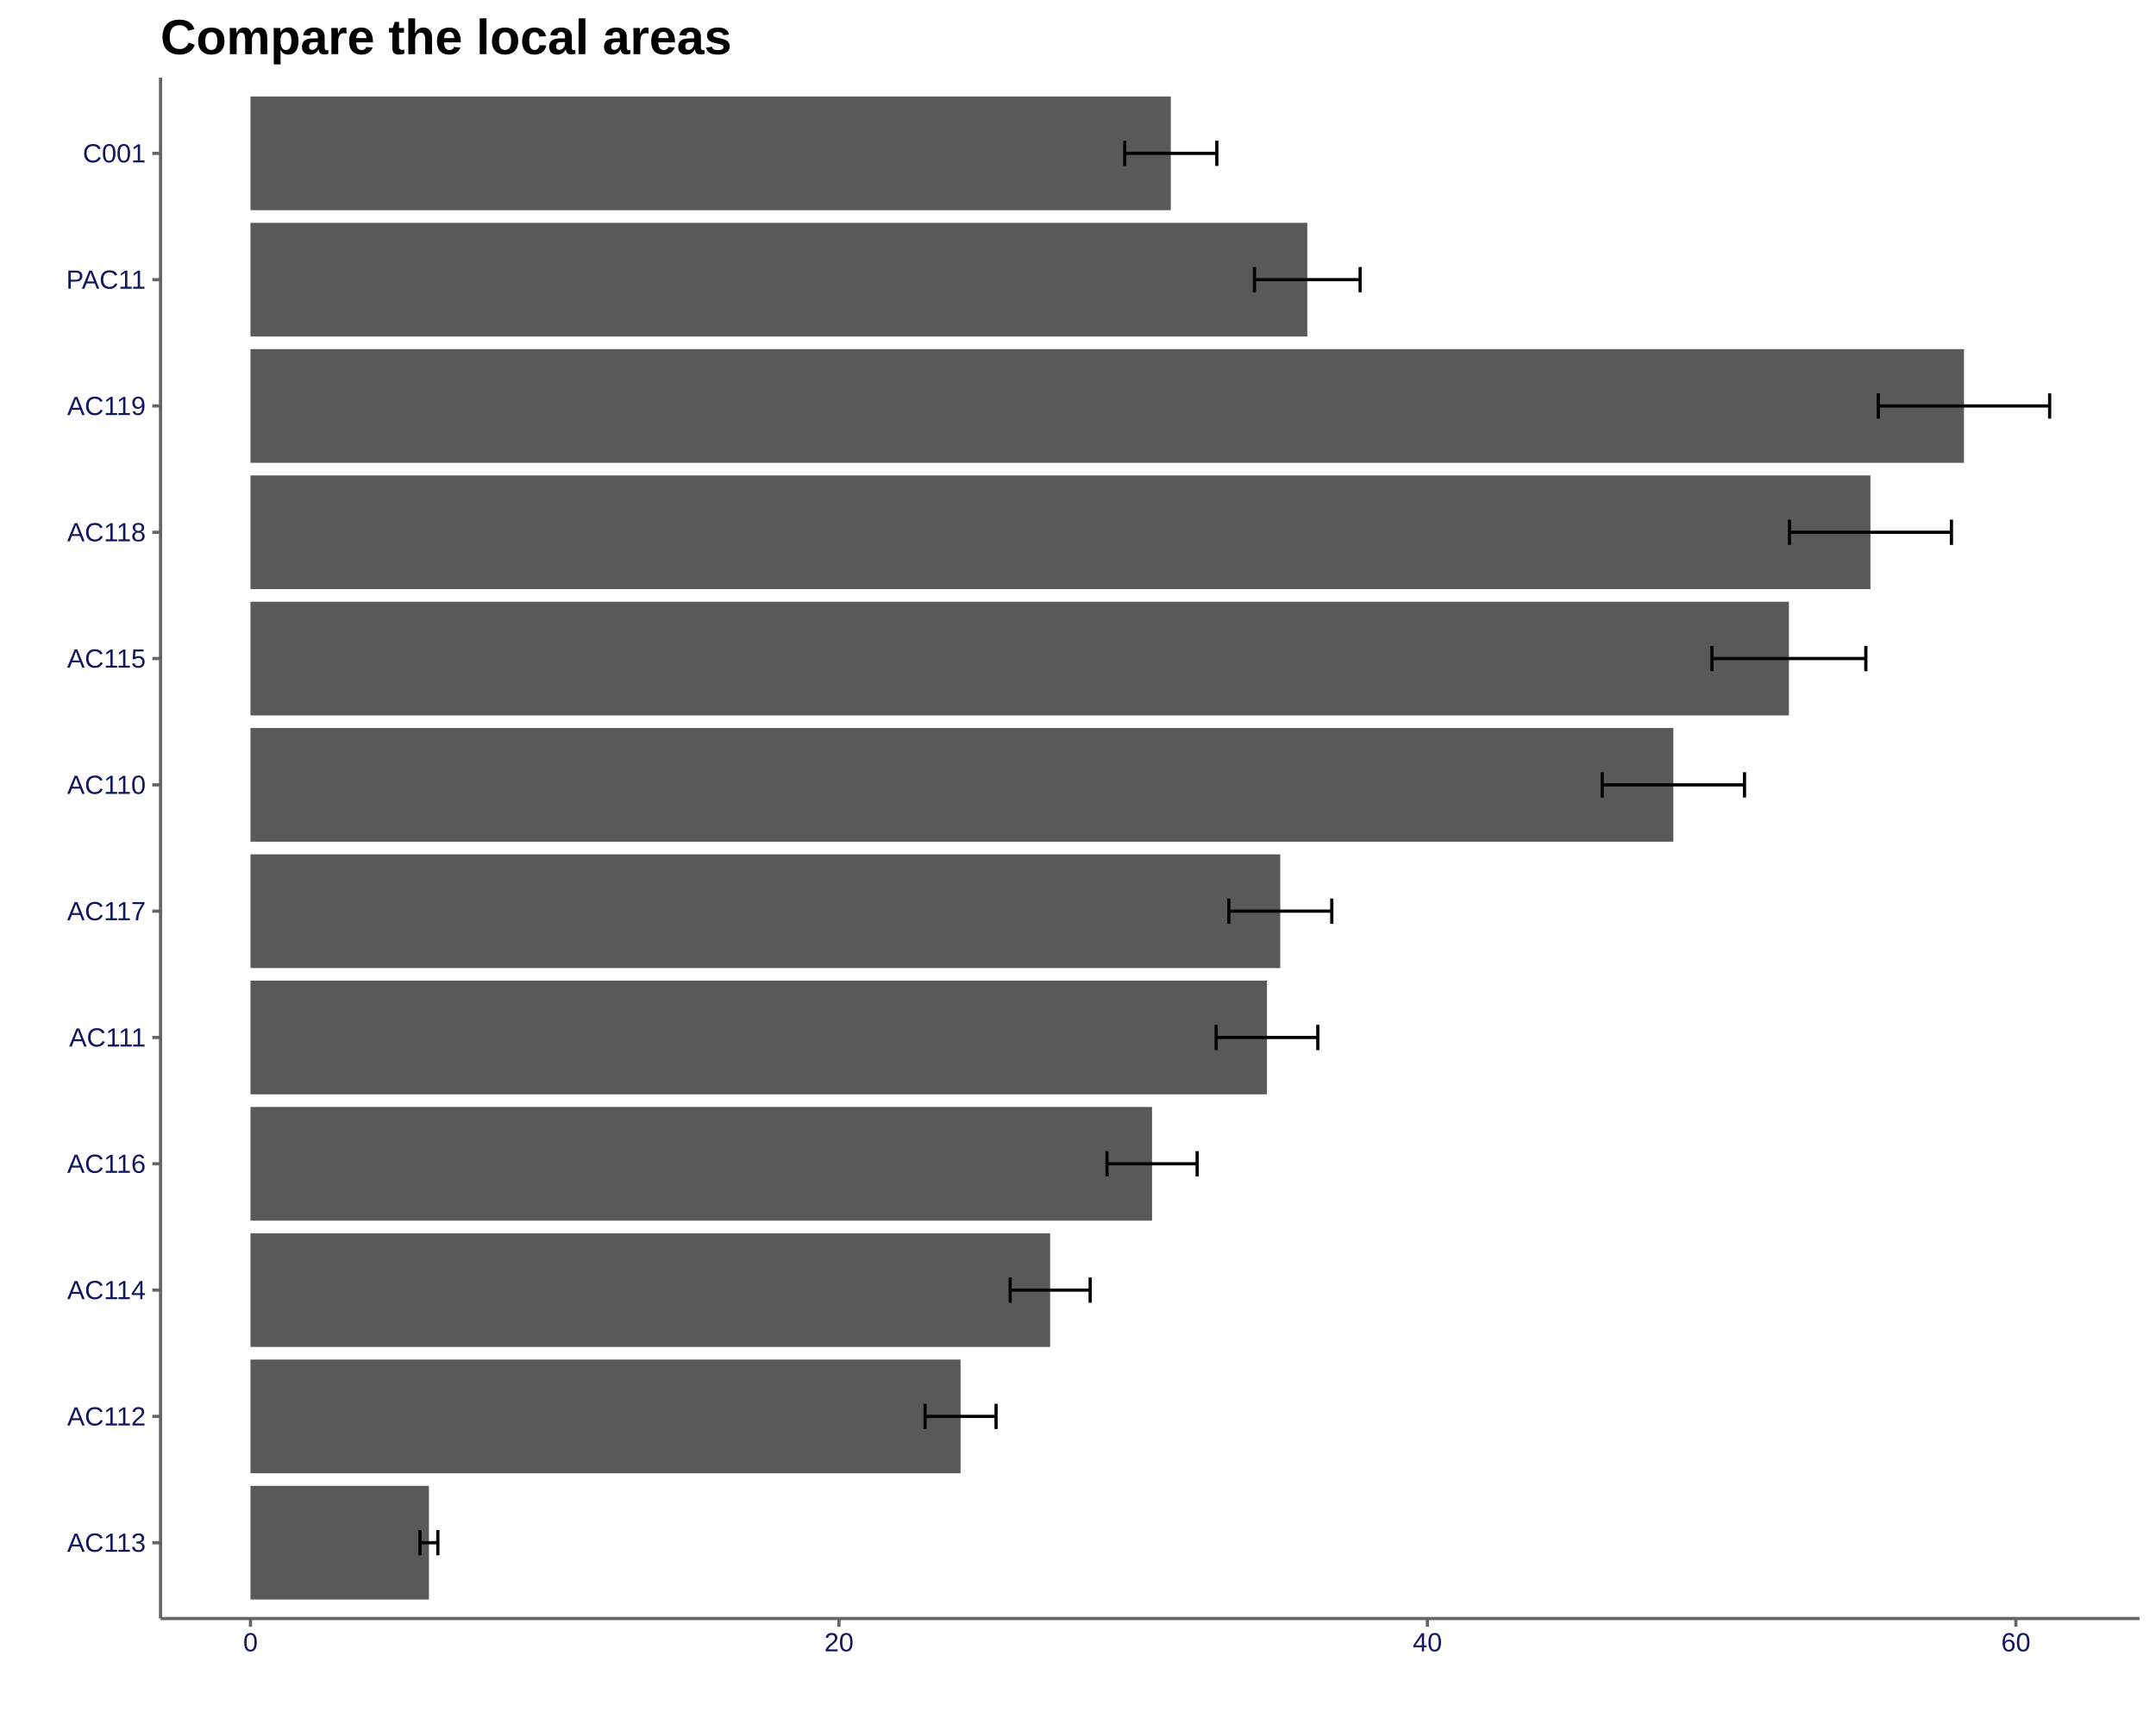
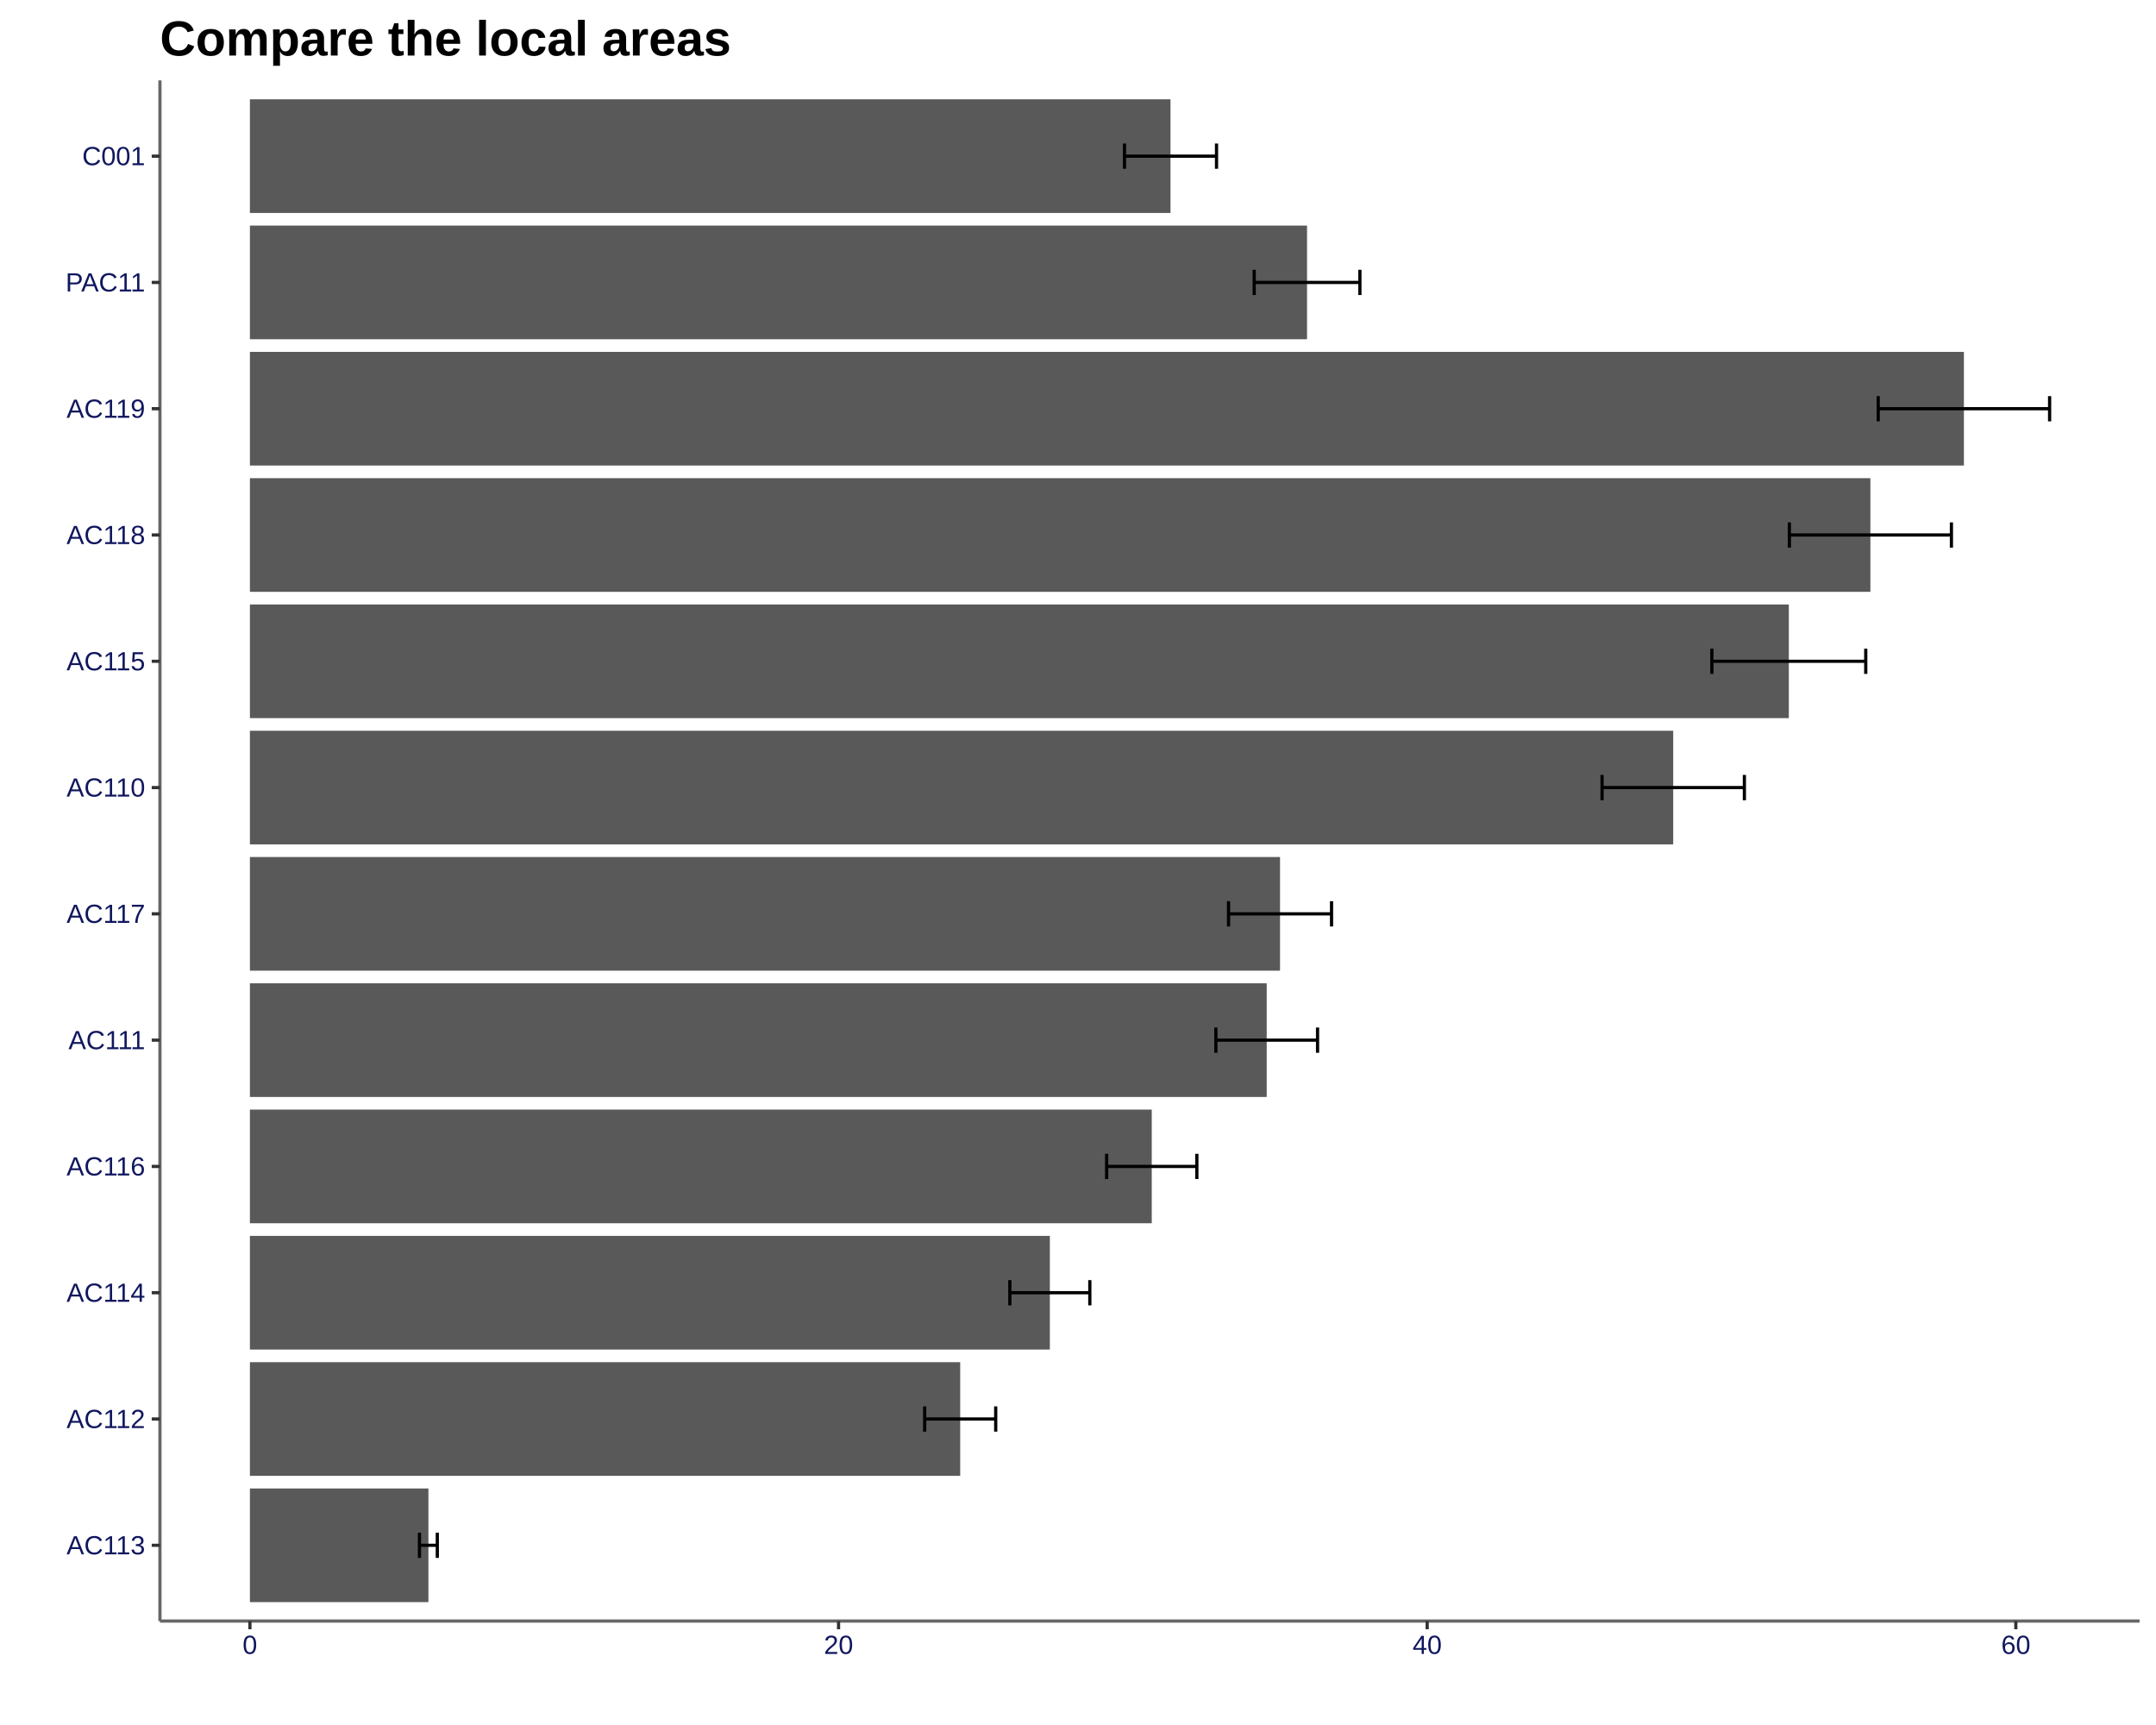
<svg xmlns="http://www.w3.org/2000/svg" viewBox="0 0 720.00 576.00">
  <defs>
    <style type="text/css">
    line, polyline, polygon, path, rect, circle {
      fill: none;
      stroke: #000000;
      stroke-linecap: round;
      stroke-linejoin: round;
      stroke-miterlimit: 10.00;
    }
  </style>
  </defs>
  <rect width="100%" height="100%" style="stroke: none; fill: #FFFFFF;" />
  <defs>
-     <clipPath id="cpNTMuNjF8NzE0LjUyfDU0MC40NHwyNS45MA==">
-       <rect x="53.61" y="25.90" width="660.91" height="514.54" />
+     <clipPath id="cpNTMuNDF8NzE0LjUyfDU0MS4yOXwyNi44NA==">
+       <rect x="53.41" y="26.84" width="661.11" height="514.46" />
    </clipPath>
  </defs>
-   <rect x="83.65" y="496.15" width="59.59" height="37.96" style="stroke-width: 1.07; stroke: none; stroke-linecap: butt; fill: #595959;" clip-path="url(#cpNTMuNjF8NzE0LjUyfDU0MC40NHwyNS45MA==)" />
-   <rect x="83.65" y="453.98" width="237.13" height="37.96" style="stroke-width: 1.07; stroke: none; stroke-linecap: butt; fill: #595959;" clip-path="url(#cpNTMuNjF8NzE0LjUyfDU0MC40NHwyNS45MA==)" />
-   <rect x="83.65" y="411.80" width="267.05" height="37.96" style="stroke-width: 1.07; stroke: none; stroke-linecap: butt; fill: #595959;" clip-path="url(#cpNTMuNjF8NzE0LjUyfDU0MC40NHwyNS45MA==)" />
-   <rect x="83.65" y="369.63" width="301.08" height="37.96" style="stroke-width: 1.07; stroke: none; stroke-linecap: butt; fill: #595959;" clip-path="url(#cpNTMuNjF8NzE0LjUyfDU0MC40NHwyNS45MA==)" />
-   <rect x="83.65" y="327.45" width="339.46" height="37.96" style="stroke-width: 1.07; stroke: none; stroke-linecap: butt; fill: #595959;" clip-path="url(#cpNTMuNjF8NzE0LjUyfDU0MC40NHwyNS45MA==)" />
-   <rect x="83.65" y="285.28" width="343.90" height="37.96" style="stroke-width: 1.07; stroke: none; stroke-linecap: butt; fill: #595959;" clip-path="url(#cpNTMuNjF8NzE0LjUyfDU0MC40NHwyNS45MA==)" />
-   <rect x="83.65" y="243.10" width="475.17" height="37.96" style="stroke-width: 1.07; stroke: none; stroke-linecap: butt; fill: #595959;" clip-path="url(#cpNTMuNjF8NzE0LjUyfDU0MC40NHwyNS45MA==)" />
-   <rect x="83.65" y="200.93" width="513.76" height="37.96" style="stroke-width: 1.07; stroke: none; stroke-linecap: butt; fill: #595959;" clip-path="url(#cpNTMuNjF8NzE0LjUyfDU0MC40NHwyNS45MA==)" />
-   <rect x="83.65" y="158.75" width="540.99" height="37.96" style="stroke-width: 1.07; stroke: none; stroke-linecap: butt; fill: #595959;" clip-path="url(#cpNTMuNjF8NzE0LjUyfDU0MC40NHwyNS45MA==)" />
-   <rect x="83.65" y="116.58" width="572.22" height="37.96" style="stroke-width: 1.07; stroke: none; stroke-linecap: butt; fill: #595959;" clip-path="url(#cpNTMuNjF8NzE0LjUyfDU0MC40NHwyNS45MA==)" />
-   <rect x="83.65" y="74.40" width="352.92" height="37.96" style="stroke-width: 1.07; stroke: none; stroke-linecap: butt; fill: #595959;" clip-path="url(#cpNTMuNjF8NzE0LjUyfDU0MC40NHwyNS45MA==)" />
-   <rect x="83.65" y="32.22" width="307.34" height="37.96" style="stroke-width: 1.07; stroke: none; stroke-linecap: butt; fill: #595959;" clip-path="url(#cpNTMuNjF8NzE0LjUyfDU0MC40NHwyNS45MA==)" />
-   <polyline points="582.58,266.30 582.58,257.86 " style="stroke-width: 1.07; stroke-linecap: butt;" clip-path="url(#cpNTMuNjF8NzE0LjUyfDU0MC40NHwyNS45MA==)" />
-   <polyline points="582.58,262.08 535.06,262.08 " style="stroke-width: 1.07; stroke-linecap: butt;" clip-path="url(#cpNTMuNjF8NzE0LjUyfDU0MC40NHwyNS45MA==)" />
-   <polyline points="535.06,266.30 535.06,257.86 " style="stroke-width: 1.07; stroke-linecap: butt;" clip-path="url(#cpNTMuNjF8NzE0LjUyfDU0MC40NHwyNS45MA==)" />
-   <polyline points="440.08,350.65 440.08,342.21 " style="stroke-width: 1.07; stroke-linecap: butt;" clip-path="url(#cpNTMuNjF8NzE0LjUyfDU0MC40NHwyNS45MA==)" />
-   <polyline points="440.08,346.43 406.14,346.43 " style="stroke-width: 1.07; stroke-linecap: butt;" clip-path="url(#cpNTMuNjF8NzE0LjUyfDU0MC40NHwyNS45MA==)" />
-   <polyline points="406.14,350.65 406.14,342.21 " style="stroke-width: 1.07; stroke-linecap: butt;" clip-path="url(#cpNTMuNjF8NzE0LjUyfDU0MC40NHwyNS45MA==)" />
-   <polyline points="332.64,477.17 332.64,468.74 " style="stroke-width: 1.07; stroke-linecap: butt;" clip-path="url(#cpNTMuNjF8NzE0LjUyfDU0MC40NHwyNS45MA==)" />
-   <polyline points="332.64,472.96 308.93,472.96 " style="stroke-width: 1.07; stroke-linecap: butt;" clip-path="url(#cpNTMuNjF8NzE0LjUyfDU0MC40NHwyNS45MA==)" />
-   <polyline points="308.93,477.17 308.93,468.74 " style="stroke-width: 1.07; stroke-linecap: butt;" clip-path="url(#cpNTMuNjF8NzE0LjUyfDU0MC40NHwyNS45MA==)" />
-   <polyline points="146.22,519.35 146.22,510.91 " style="stroke-width: 1.07; stroke-linecap: butt;" clip-path="url(#cpNTMuNjF8NzE0LjUyfDU0MC40NHwyNS45MA==)" />
-   <polyline points="146.22,515.13 140.26,515.13 " style="stroke-width: 1.07; stroke-linecap: butt;" clip-path="url(#cpNTMuNjF8NzE0LjUyfDU0MC40NHwyNS45MA==)" />
-   <polyline points="140.26,519.35 140.26,510.91 " style="stroke-width: 1.07; stroke-linecap: butt;" clip-path="url(#cpNTMuNjF8NzE0LjUyfDU0MC40NHwyNS45MA==)" />
-   <polyline points="364.06,435.00 364.06,426.56 " style="stroke-width: 1.07; stroke-linecap: butt;" clip-path="url(#cpNTMuNjF8NzE0LjUyfDU0MC40NHwyNS45MA==)" />
-   <polyline points="364.06,430.78 337.35,430.78 " style="stroke-width: 1.07; stroke-linecap: butt;" clip-path="url(#cpNTMuNjF8NzE0LjUyfDU0MC40NHwyNS45MA==)" />
-   <polyline points="337.35,435.00 337.35,426.56 " style="stroke-width: 1.07; stroke-linecap: butt;" clip-path="url(#cpNTMuNjF8NzE0LjUyfDU0MC40NHwyNS45MA==)" />
-   <polyline points="623.10,224.12 623.10,215.69 " style="stroke-width: 1.07; stroke-linecap: butt;" clip-path="url(#cpNTMuNjF8NzE0LjUyfDU0MC40NHwyNS45MA==)" />
-   <polyline points="623.10,219.90 571.72,219.90 " style="stroke-width: 1.07; stroke-linecap: butt;" clip-path="url(#cpNTMuNjF8NzE0LjUyfDU0MC40NHwyNS45MA==)" />
-   <polyline points="571.72,224.12 571.72,215.69 " style="stroke-width: 1.07; stroke-linecap: butt;" clip-path="url(#cpNTMuNjF8NzE0LjUyfDU0MC40NHwyNS45MA==)" />
-   <polyline points="399.79,392.82 399.79,384.39 " style="stroke-width: 1.07; stroke-linecap: butt;" clip-path="url(#cpNTMuNjF8NzE0LjUyfDU0MC40NHwyNS45MA==)" />
-   <polyline points="399.79,388.60 369.68,388.60 " style="stroke-width: 1.07; stroke-linecap: butt;" clip-path="url(#cpNTMuNjF8NzE0LjUyfDU0MC40NHwyNS45MA==)" />
-   <polyline points="369.68,392.82 369.68,384.39 " style="stroke-width: 1.07; stroke-linecap: butt;" clip-path="url(#cpNTMuNjF8NzE0LjUyfDU0MC40NHwyNS45MA==)" />
-   <polyline points="444.75,308.47 444.75,300.04 " style="stroke-width: 1.07; stroke-linecap: butt;" clip-path="url(#cpNTMuNjF8NzE0LjUyfDU0MC40NHwyNS45MA==)" />
-   <polyline points="444.75,304.25 410.36,304.25 " style="stroke-width: 1.07; stroke-linecap: butt;" clip-path="url(#cpNTMuNjF8NzE0LjUyfDU0MC40NHwyNS45MA==)" />
-   <polyline points="410.36,308.47 410.36,300.04 " style="stroke-width: 1.07; stroke-linecap: butt;" clip-path="url(#cpNTMuNjF8NzE0LjUyfDU0MC40NHwyNS45MA==)" />
-   <polyline points="651.69,181.95 651.69,173.51 " style="stroke-width: 1.07; stroke-linecap: butt;" clip-path="url(#cpNTMuNjF8NzE0LjUyfDU0MC40NHwyNS45MA==)" />
-   <polyline points="651.69,177.73 597.60,177.73 " style="stroke-width: 1.07; stroke-linecap: butt;" clip-path="url(#cpNTMuNjF8NzE0LjUyfDU0MC40NHwyNS45MA==)" />
-   <polyline points="597.60,181.95 597.60,173.51 " style="stroke-width: 1.07; stroke-linecap: butt;" clip-path="url(#cpNTMuNjF8NzE0LjUyfDU0MC40NHwyNS45MA==)" />
-   <polyline points="684.48,139.77 684.48,131.34 " style="stroke-width: 1.07; stroke-linecap: butt;" clip-path="url(#cpNTMuNjF8NzE0LjUyfDU0MC40NHwyNS45MA==)" />
-   <polyline points="684.48,135.55 627.26,135.55 " style="stroke-width: 1.07; stroke-linecap: butt;" clip-path="url(#cpNTMuNjF8NzE0LjUyfDU0MC40NHwyNS45MA==)" />
-   <polyline points="627.26,139.77 627.26,131.34 " style="stroke-width: 1.07; stroke-linecap: butt;" clip-path="url(#cpNTMuNjF8NzE0LjUyfDU0MC40NHwyNS45MA==)" />
-   <polyline points="454.22,97.60 454.22,89.16 " style="stroke-width: 1.07; stroke-linecap: butt;" clip-path="url(#cpNTMuNjF8NzE0LjUyfDU0MC40NHwyNS45MA==)" />
-   <polyline points="454.22,93.38 418.93,93.38 " style="stroke-width: 1.07; stroke-linecap: butt;" clip-path="url(#cpNTMuNjF8NzE0LjUyfDU0MC40NHwyNS45MA==)" />
-   <polyline points="418.93,97.60 418.93,89.16 " style="stroke-width: 1.07; stroke-linecap: butt;" clip-path="url(#cpNTMuNjF8NzE0LjUyfDU0MC40NHwyNS45MA==)" />
-   <polyline points="406.36,55.42 406.36,46.99 " style="stroke-width: 1.07; stroke-linecap: butt;" clip-path="url(#cpNTMuNjF8NzE0LjUyfDU0MC40NHwyNS45MA==)" />
-   <polyline points="406.36,51.20 375.62,51.20 " style="stroke-width: 1.07; stroke-linecap: butt;" clip-path="url(#cpNTMuNjF8NzE0LjUyfDU0MC40NHwyNS45MA==)" />
-   <polyline points="375.62,55.42 375.62,46.99 " style="stroke-width: 1.07; stroke-linecap: butt;" clip-path="url(#cpNTMuNjF8NzE0LjUyfDU0MC40NHwyNS45MA==)" />
+   <rect x="83.46" y="497.02" width="59.61" height="37.95" style="stroke-width: 1.07; stroke: none; stroke-linecap: square; stroke-linejoin: miter; fill: #595959;" clip-path="url(#cpNTMuNDF8NzE0LjUyfDU0MS4yOXwyNi44NA==)" />
+   <rect x="83.46" y="454.85" width="237.20" height="37.95" style="stroke-width: 1.07; stroke: none; stroke-linecap: square; stroke-linejoin: miter; fill: #595959;" clip-path="url(#cpNTMuNDF8NzE0LjUyfDU0MS4yOXwyNi44NA==)" />
+   <rect x="83.46" y="412.68" width="267.14" height="37.95" style="stroke-width: 1.07; stroke: none; stroke-linecap: square; stroke-linejoin: miter; fill: #595959;" clip-path="url(#cpNTMuNDF8NzE0LjUyfDU0MS4yOXwyNi44NA==)" />
+   <rect x="83.46" y="370.51" width="301.17" height="37.95" style="stroke-width: 1.07; stroke: none; stroke-linecap: square; stroke-linejoin: miter; fill: #595959;" clip-path="url(#cpNTMuNDF8NzE0LjUyfDU0MS4yOXwyNi44NA==)" />
+   <rect x="83.46" y="328.34" width="339.56" height="37.95" style="stroke-width: 1.07; stroke: none; stroke-linecap: square; stroke-linejoin: miter; fill: #595959;" clip-path="url(#cpNTMuNDF8NzE0LjUyfDU0MS4yOXwyNi44NA==)" />
+   <rect x="83.46" y="286.17" width="344.01" height="37.95" style="stroke-width: 1.07; stroke: none; stroke-linecap: square; stroke-linejoin: miter; fill: #595959;" clip-path="url(#cpNTMuNDF8NzE0LjUyfDU0MS4yOXwyNi44NA==)" />
+   <rect x="83.46" y="244.01" width="475.31" height="37.95" style="stroke-width: 1.07; stroke: none; stroke-linecap: square; stroke-linejoin: miter; fill: #595959;" clip-path="url(#cpNTMuNDF8NzE0LjUyfDU0MS4yOXwyNi44NA==)" />
+   <rect x="83.46" y="201.84" width="513.92" height="37.95" style="stroke-width: 1.07; stroke: none; stroke-linecap: square; stroke-linejoin: miter; fill: #595959;" clip-path="url(#cpNTMuNDF8NzE0LjUyfDU0MS4yOXwyNi44NA==)" />
+   <rect x="83.46" y="159.67" width="541.16" height="37.95" style="stroke-width: 1.07; stroke: none; stroke-linecap: square; stroke-linejoin: miter; fill: #595959;" clip-path="url(#cpNTMuNDF8NzE0LjUyfDU0MS4yOXwyNi44NA==)" />
+   <rect x="83.46" y="117.50" width="572.39" height="37.95" style="stroke-width: 1.07; stroke: none; stroke-linecap: square; stroke-linejoin: miter; fill: #595959;" clip-path="url(#cpNTMuNDF8NzE0LjUyfDU0MS4yOXwyNi44NA==)" />
+   <rect x="83.46" y="75.33" width="353.03" height="37.95" style="stroke-width: 1.07; stroke: none; stroke-linecap: square; stroke-linejoin: miter; fill: #595959;" clip-path="url(#cpNTMuNDF8NzE0LjUyfDU0MS4yOXwyNi44NA==)" />
+   <rect x="83.46" y="33.16" width="307.43" height="37.95" style="stroke-width: 1.07; stroke: none; stroke-linecap: square; stroke-linejoin: miter; fill: #595959;" clip-path="url(#cpNTMuNDF8NzE0LjUyfDU0MS4yOXwyNi44NA==)" />
+   <polyline points="582.54,267.20 582.54,258.76 " style="stroke-width: 1.07; stroke-linecap: butt;" clip-path="url(#cpNTMuNDF8NzE0LjUyfDU0MS4yOXwyNi44NA==)" />
+   <polyline points="582.54,262.98 535.01,262.98 " style="stroke-width: 1.07; stroke-linecap: butt;" clip-path="url(#cpNTMuNDF8NzE0LjUyfDU0MS4yOXwyNi44NA==)" />
+   <polyline points="535.01,267.20 535.01,258.76 " style="stroke-width: 1.07; stroke-linecap: butt;" clip-path="url(#cpNTMuNDF8NzE0LjUyfDU0MS4yOXwyNi44NA==)" />
+   <polyline points="440.00,351.54 440.00,343.10 " style="stroke-width: 1.07; stroke-linecap: butt;" clip-path="url(#cpNTMuNDF8NzE0LjUyfDU0MS4yOXwyNi44NA==)" />
+   <polyline points="440.00,347.32 406.04,347.32 " style="stroke-width: 1.07; stroke-linecap: butt;" clip-path="url(#cpNTMuNDF8NzE0LjUyfDU0MS4yOXwyNi44NA==)" />
+   <polyline points="406.04,351.54 406.04,343.10 " style="stroke-width: 1.07; stroke-linecap: butt;" clip-path="url(#cpNTMuNDF8NzE0LjUyfDU0MS4yOXwyNi44NA==)" />
+   <polyline points="332.52,478.04 332.52,469.61 " style="stroke-width: 1.07; stroke-linecap: butt;" clip-path="url(#cpNTMuNDF8NzE0LjUyfDU0MS4yOXwyNi44NA==)" />
+   <polyline points="332.52,473.82 308.80,473.82 " style="stroke-width: 1.07; stroke-linecap: butt;" clip-path="url(#cpNTMuNDF8NzE0LjUyfDU0MS4yOXwyNi44NA==)" />
+   <polyline points="308.80,478.04 308.80,469.61 " style="stroke-width: 1.07; stroke-linecap: butt;" clip-path="url(#cpNTMuNDF8NzE0LjUyfDU0MS4yOXwyNi44NA==)" />
+   <polyline points="146.04,520.21 146.04,511.78 " style="stroke-width: 1.07; stroke-linecap: butt;" clip-path="url(#cpNTMuNDF8NzE0LjUyfDU0MS4yOXwyNi44NA==)" />
+   <polyline points="146.04,515.99 140.08,515.99 " style="stroke-width: 1.07; stroke-linecap: butt;" clip-path="url(#cpNTMuNDF8NzE0LjUyfDU0MS4yOXwyNi44NA==)" />
+   <polyline points="140.08,520.21 140.08,511.78 " style="stroke-width: 1.07; stroke-linecap: butt;" clip-path="url(#cpNTMuNDF8NzE0LjUyfDU0MS4yOXwyNi44NA==)" />
+   <polyline points="363.95,435.87 363.95,427.44 " style="stroke-width: 1.07; stroke-linecap: butt;" clip-path="url(#cpNTMuNDF8NzE0LjUyfDU0MS4yOXwyNi44NA==)" />
+   <polyline points="363.95,431.66 337.24,431.66 " style="stroke-width: 1.07; stroke-linecap: butt;" clip-path="url(#cpNTMuNDF8NzE0LjUyfDU0MS4yOXwyNi44NA==)" />
+   <polyline points="337.24,435.87 337.24,427.44 " style="stroke-width: 1.07; stroke-linecap: butt;" clip-path="url(#cpNTMuNDF8NzE0LjUyfDU0MS4yOXwyNi44NA==)" />
+   <polyline points="623.07,225.03 623.07,216.60 " style="stroke-width: 1.07; stroke-linecap: butt;" clip-path="url(#cpNTMuNDF8NzE0LjUyfDU0MS4yOXwyNi44NA==)" />
+   <polyline points="623.07,220.81 571.68,220.81 " style="stroke-width: 1.07; stroke-linecap: butt;" clip-path="url(#cpNTMuNDF8NzE0LjUyfDU0MS4yOXwyNi44NA==)" />
+   <polyline points="571.68,225.03 571.68,216.60 " style="stroke-width: 1.07; stroke-linecap: butt;" clip-path="url(#cpNTMuNDF8NzE0LjUyfDU0MS4yOXwyNi44NA==)" />
+   <polyline points="399.69,393.70 399.69,385.27 " style="stroke-width: 1.07; stroke-linecap: butt;" clip-path="url(#cpNTMuNDF8NzE0LjUyfDU0MS4yOXwyNi44NA==)" />
+   <polyline points="399.69,389.49 369.57,389.49 " style="stroke-width: 1.07; stroke-linecap: butt;" clip-path="url(#cpNTMuNDF8NzE0LjUyfDU0MS4yOXwyNi44NA==)" />
+   <polyline points="369.57,393.70 369.57,385.27 " style="stroke-width: 1.07; stroke-linecap: butt;" clip-path="url(#cpNTMuNDF8NzE0LjUyfDU0MS4yOXwyNi44NA==)" />
+   <polyline points="444.67,309.37 444.67,300.93 " style="stroke-width: 1.07; stroke-linecap: butt;" clip-path="url(#cpNTMuNDF8NzE0LjUyfDU0MS4yOXwyNi44NA==)" />
+   <polyline points="444.67,305.15 410.27,305.15 " style="stroke-width: 1.07; stroke-linecap: butt;" clip-path="url(#cpNTMuNDF8NzE0LjUyfDU0MS4yOXwyNi44NA==)" />
+   <polyline points="410.27,309.37 410.27,300.93 " style="stroke-width: 1.07; stroke-linecap: butt;" clip-path="url(#cpNTMuNDF8NzE0LjUyfDU0MS4yOXwyNi44NA==)" />
+   <polyline points="651.68,182.86 651.68,174.43 " style="stroke-width: 1.07; stroke-linecap: butt;" clip-path="url(#cpNTMuNDF8NzE0LjUyfDU0MS4yOXwyNi44NA==)" />
+   <polyline points="651.68,178.64 597.56,178.64 " style="stroke-width: 1.07; stroke-linecap: butt;" clip-path="url(#cpNTMuNDF8NzE0LjUyfDU0MS4yOXwyNi44NA==)" />
+   <polyline points="597.56,182.86 597.56,174.43 " style="stroke-width: 1.07; stroke-linecap: butt;" clip-path="url(#cpNTMuNDF8NzE0LjUyfDU0MS4yOXwyNi44NA==)" />
+   <polyline points="684.47,140.69 684.47,132.26 " style="stroke-width: 1.07; stroke-linecap: butt;" clip-path="url(#cpNTMuNDF8NzE0LjUyfDU0MS4yOXwyNi44NA==)" />
+   <polyline points="684.47,136.47 627.23,136.47 " style="stroke-width: 1.07; stroke-linecap: butt;" clip-path="url(#cpNTMuNDF8NzE0LjUyfDU0MS4yOXwyNi44NA==)" />
+   <polyline points="627.23,140.69 627.23,132.26 " style="stroke-width: 1.07; stroke-linecap: butt;" clip-path="url(#cpNTMuNDF8NzE0LjUyfDU0MS4yOXwyNi44NA==)" />
+   <polyline points="454.14,98.52 454.14,90.09 " style="stroke-width: 1.07; stroke-linecap: butt;" clip-path="url(#cpNTMuNDF8NzE0LjUyfDU0MS4yOXwyNi44NA==)" />
+   <polyline points="454.14,94.31 418.84,94.31 " style="stroke-width: 1.07; stroke-linecap: butt;" clip-path="url(#cpNTMuNDF8NzE0LjUyfDU0MS4yOXwyNi44NA==)" />
+   <polyline points="418.84,98.52 418.84,90.09 " style="stroke-width: 1.07; stroke-linecap: butt;" clip-path="url(#cpNTMuNDF8NzE0LjUyfDU0MS4yOXwyNi44NA==)" />
+   <polyline points="406.26,56.35 406.26,47.92 " style="stroke-width: 1.07; stroke-linecap: butt;" clip-path="url(#cpNTMuNDF8NzE0LjUyfDU0MS4yOXwyNi44NA==)" />
+   <polyline points="406.26,52.14 375.52,52.14 " style="stroke-width: 1.07; stroke-linecap: butt;" clip-path="url(#cpNTMuNDF8NzE0LjUyfDU0MS4yOXwyNi44NA==)" />
+   <polyline points="375.52,56.35 375.52,47.92 " style="stroke-width: 1.07; stroke-linecap: butt;" clip-path="url(#cpNTMuNDF8NzE0LjUyfDU0MS4yOXwyNi44NA==)" />
  <defs>
    <clipPath id="cpMC4wMHw3MjAuMDB8NTc2LjAwfDAuMDA=">
      <rect x="0.00" y="0.00" width="720.00" height="576.00" />
    </clipPath>
  </defs>
-   <polyline points="53.61,540.44 53.61,25.90 " style="stroke-width: 1.07; stroke: #666666; stroke-linecap: butt;" clip-path="url(#cpMC4wMHw3MjAuMDB8NTc2LjAwfDAuMDA=)" />
+   <polyline points="53.41,541.29 53.41,26.84 " style="stroke-width: 1.07; stroke: #666666; stroke-linecap: butt;" clip-path="url(#cpMC4wMHw3MjAuMDB8NTc2LjAwfDAuMDA=)" />
  <g clip-path="url(#cpMC4wMHw3MjAuMDB8NTc2LjAwfDAuMDA=)">
-     <text x="22.43" y="518.15" style="font-size: 8.80px; fill: #11175E; font-family: Liberation Sans;" textLength="26.25px" lengthAdjust="spacingAndGlyphs">AC113</text>
+     <text x="22.23" y="519.02" style="font-size: 8.80px; fill: #11175E; font-family: Liberation Sans;" textLength="26.25px" lengthAdjust="spacingAndGlyphs">AC113</text>
  </g>
  <g clip-path="url(#cpMC4wMHw3MjAuMDB8NTc2LjAwfDAuMDA=)">
-     <text x="22.43" y="475.98" style="font-size: 8.80px; fill: #11175E; font-family: Liberation Sans;" textLength="26.25px" lengthAdjust="spacingAndGlyphs">AC112</text>
+     <text x="22.23" y="476.85" style="font-size: 8.80px; fill: #11175E; font-family: Liberation Sans;" textLength="26.25px" lengthAdjust="spacingAndGlyphs">AC112</text>
  </g>
  <g clip-path="url(#cpMC4wMHw3MjAuMDB8NTc2LjAwfDAuMDA=)">
-     <text x="22.43" y="433.80" style="font-size: 8.80px; fill: #11175E; font-family: Liberation Sans;" textLength="26.25px" lengthAdjust="spacingAndGlyphs">AC114</text>
+     <text x="22.23" y="434.68" style="font-size: 8.80px; fill: #11175E; font-family: Liberation Sans;" textLength="26.25px" lengthAdjust="spacingAndGlyphs">AC114</text>
  </g>
  <g clip-path="url(#cpMC4wMHw3MjAuMDB8NTc2LjAwfDAuMDA=)">
-     <text x="22.43" y="391.63" style="font-size: 8.80px; fill: #11175E; font-family: Liberation Sans;" textLength="26.25px" lengthAdjust="spacingAndGlyphs">AC116</text>
+     <text x="22.23" y="392.51" style="font-size: 8.80px; fill: #11175E; font-family: Liberation Sans;" textLength="26.25px" lengthAdjust="spacingAndGlyphs">AC116</text>
  </g>
  <g clip-path="url(#cpMC4wMHw3MjAuMDB8NTc2LjAwfDAuMDA=)">
-     <text x="23.09" y="349.45" style="font-size: 8.80px; fill: #11175E; font-family: Liberation Sans;" textLength="25.59px" lengthAdjust="spacingAndGlyphs">AC111</text>
+     <text x="22.88" y="350.34" style="font-size: 8.80px; fill: #11175E; font-family: Liberation Sans;" textLength="25.59px" lengthAdjust="spacingAndGlyphs">AC111</text>
  </g>
  <g clip-path="url(#cpMC4wMHw3MjAuMDB8NTc2LjAwfDAuMDA=)">
-     <text x="22.43" y="307.28" style="font-size: 8.80px; fill: #11175E; font-family: Liberation Sans;" textLength="26.25px" lengthAdjust="spacingAndGlyphs">AC117</text>
+     <text x="22.23" y="308.17" style="font-size: 8.80px; fill: #11175E; font-family: Liberation Sans;" textLength="26.25px" lengthAdjust="spacingAndGlyphs">AC117</text>
  </g>
  <g clip-path="url(#cpMC4wMHw3MjAuMDB8NTc2LjAwfDAuMDA=)">
-     <text x="22.43" y="265.10" style="font-size: 8.80px; fill: #11175E; font-family: Liberation Sans;" textLength="26.25px" lengthAdjust="spacingAndGlyphs">AC110</text>
+     <text x="22.23" y="266.00" style="font-size: 8.80px; fill: #11175E; font-family: Liberation Sans;" textLength="26.25px" lengthAdjust="spacingAndGlyphs">AC110</text>
  </g>
  <g clip-path="url(#cpMC4wMHw3MjAuMDB8NTc2LjAwfDAuMDA=)">
-     <text x="22.43" y="222.93" style="font-size: 8.80px; fill: #11175E; font-family: Liberation Sans;" textLength="26.25px" lengthAdjust="spacingAndGlyphs">AC115</text>
+     <text x="22.23" y="223.84" style="font-size: 8.80px; fill: #11175E; font-family: Liberation Sans;" textLength="26.25px" lengthAdjust="spacingAndGlyphs">AC115</text>
  </g>
  <g clip-path="url(#cpMC4wMHw3MjAuMDB8NTc2LjAwfDAuMDA=)">
-     <text x="22.43" y="180.75" style="font-size: 8.80px; fill: #11175E; font-family: Liberation Sans;" textLength="26.25px" lengthAdjust="spacingAndGlyphs">AC118</text>
+     <text x="22.23" y="181.67" style="font-size: 8.80px; fill: #11175E; font-family: Liberation Sans;" textLength="26.25px" lengthAdjust="spacingAndGlyphs">AC118</text>
  </g>
  <g clip-path="url(#cpMC4wMHw3MjAuMDB8NTc2LjAwfDAuMDA=)">
-     <text x="22.43" y="138.58" style="font-size: 8.80px; fill: #11175E; font-family: Liberation Sans;" textLength="26.25px" lengthAdjust="spacingAndGlyphs">AC119</text>
+     <text x="22.23" y="139.50" style="font-size: 8.80px; fill: #11175E; font-family: Liberation Sans;" textLength="26.25px" lengthAdjust="spacingAndGlyphs">AC119</text>
  </g>
  <g clip-path="url(#cpMC4wMHw3MjAuMDB8NTc2LjAwfDAuMDA=)">
-     <text x="22.10" y="96.40" style="font-size: 8.80px; fill: #11175E; font-family: Liberation Sans;" textLength="26.58px" lengthAdjust="spacingAndGlyphs">PAC11</text>
+     <text x="21.90" y="97.33" style="font-size: 8.80px; fill: #11175E; font-family: Liberation Sans;" textLength="26.58px" lengthAdjust="spacingAndGlyphs">PAC11</text>
  </g>
  <g clip-path="url(#cpMC4wMHw3MjAuMDB8NTc2LjAwfDAuMDA=)">
-     <text x="27.65" y="54.23" style="font-size: 8.80px; fill: #11175E; font-family: Liberation Sans;" textLength="21.03px" lengthAdjust="spacingAndGlyphs">C001</text>
+     <text x="27.45" y="55.16" style="font-size: 8.80px; fill: #11175E; font-family: Liberation Sans;" textLength="21.03px" lengthAdjust="spacingAndGlyphs">C001</text>
  </g>
-   <polyline points="50.87,515.13 53.61,515.13 " style="stroke-width: 1.07; stroke: #666666; stroke-linecap: butt;" clip-path="url(#cpMC4wMHw3MjAuMDB8NTc2LjAwfDAuMDA=)" />
-   <polyline points="50.87,472.96 53.61,472.96 " style="stroke-width: 1.07; stroke: #666666; stroke-linecap: butt;" clip-path="url(#cpMC4wMHw3MjAuMDB8NTc2LjAwfDAuMDA=)" />
-   <polyline points="50.87,430.78 53.61,430.78 " style="stroke-width: 1.07; stroke: #666666; stroke-linecap: butt;" clip-path="url(#cpMC4wMHw3MjAuMDB8NTc2LjAwfDAuMDA=)" />
-   <polyline points="50.87,388.60 53.61,388.60 " style="stroke-width: 1.07; stroke: #666666; stroke-linecap: butt;" clip-path="url(#cpMC4wMHw3MjAuMDB8NTc2LjAwfDAuMDA=)" />
-   <polyline points="50.87,346.43 53.61,346.43 " style="stroke-width: 1.07; stroke: #666666; stroke-linecap: butt;" clip-path="url(#cpMC4wMHw3MjAuMDB8NTc2LjAwfDAuMDA=)" />
-   <polyline points="50.87,304.25 53.61,304.25 " style="stroke-width: 1.07; stroke: #666666; stroke-linecap: butt;" clip-path="url(#cpMC4wMHw3MjAuMDB8NTc2LjAwfDAuMDA=)" />
-   <polyline points="50.87,262.08 53.61,262.08 " style="stroke-width: 1.07; stroke: #666666; stroke-linecap: butt;" clip-path="url(#cpMC4wMHw3MjAuMDB8NTc2LjAwfDAuMDA=)" />
-   <polyline points="50.87,219.90 53.61,219.90 " style="stroke-width: 1.07; stroke: #666666; stroke-linecap: butt;" clip-path="url(#cpMC4wMHw3MjAuMDB8NTc2LjAwfDAuMDA=)" />
-   <polyline points="50.87,177.73 53.61,177.73 " style="stroke-width: 1.07; stroke: #666666; stroke-linecap: butt;" clip-path="url(#cpMC4wMHw3MjAuMDB8NTc2LjAwfDAuMDA=)" />
-   <polyline points="50.87,135.55 53.61,135.55 " style="stroke-width: 1.07; stroke: #666666; stroke-linecap: butt;" clip-path="url(#cpMC4wMHw3MjAuMDB8NTc2LjAwfDAuMDA=)" />
-   <polyline points="50.87,93.38 53.61,93.38 " style="stroke-width: 1.07; stroke: #666666; stroke-linecap: butt;" clip-path="url(#cpMC4wMHw3MjAuMDB8NTc2LjAwfDAuMDA=)" />
-   <polyline points="50.87,51.20 53.61,51.20 " style="stroke-width: 1.07; stroke: #666666; stroke-linecap: butt;" clip-path="url(#cpMC4wMHw3MjAuMDB8NTc2LjAwfDAuMDA=)" />
-   <polyline points="53.61,540.44 714.52,540.44 " style="stroke-width: 1.07; stroke: #666666; stroke-linecap: butt;" clip-path="url(#cpMC4wMHw3MjAuMDB8NTc2LjAwfDAuMDA=)" />
-   <polyline points="83.65,543.18 83.65,540.44 " style="stroke-width: 1.07; stroke: #666666; stroke-linecap: butt;" clip-path="url(#cpMC4wMHw3MjAuMDB8NTc2LjAwfDAuMDA=)" />
-   <polyline points="280.17,543.18 280.17,540.44 " style="stroke-width: 1.07; stroke: #666666; stroke-linecap: butt;" clip-path="url(#cpMC4wMHw3MjAuMDB8NTc2LjAwfDAuMDA=)" />
-   <polyline points="476.68,543.18 476.68,540.44 " style="stroke-width: 1.07; stroke: #666666; stroke-linecap: butt;" clip-path="url(#cpMC4wMHw3MjAuMDB8NTc2LjAwfDAuMDA=)" />
-   <polyline points="673.20,543.18 673.20,540.44 " style="stroke-width: 1.07; stroke: #666666; stroke-linecap: butt;" clip-path="url(#cpMC4wMHw3MjAuMDB8NTc2LjAwfDAuMDA=)" />
+   <polyline points="50.67,515.99 53.41,515.99 " style="stroke-width: 1.07; stroke: #333333; stroke-linecap: butt;" clip-path="url(#cpMC4wMHw3MjAuMDB8NTc2LjAwfDAuMDA=)" />
+   <polyline points="50.67,473.82 53.41,473.82 " style="stroke-width: 1.07; stroke: #333333; stroke-linecap: butt;" clip-path="url(#cpMC4wMHw3MjAuMDB8NTc2LjAwfDAuMDA=)" />
+   <polyline points="50.67,431.66 53.41,431.66 " style="stroke-width: 1.07; stroke: #333333; stroke-linecap: butt;" clip-path="url(#cpMC4wMHw3MjAuMDB8NTc2LjAwfDAuMDA=)" />
+   <polyline points="50.67,389.49 53.41,389.49 " style="stroke-width: 1.07; stroke: #333333; stroke-linecap: butt;" clip-path="url(#cpMC4wMHw3MjAuMDB8NTc2LjAwfDAuMDA=)" />
+   <polyline points="50.67,347.32 53.41,347.32 " style="stroke-width: 1.07; stroke: #333333; stroke-linecap: butt;" clip-path="url(#cpMC4wMHw3MjAuMDB8NTc2LjAwfDAuMDA=)" />
+   <polyline points="50.67,305.15 53.41,305.15 " style="stroke-width: 1.07; stroke: #333333; stroke-linecap: butt;" clip-path="url(#cpMC4wMHw3MjAuMDB8NTc2LjAwfDAuMDA=)" />
+   <polyline points="50.67,262.98 53.41,262.98 " style="stroke-width: 1.07; stroke: #333333; stroke-linecap: butt;" clip-path="url(#cpMC4wMHw3MjAuMDB8NTc2LjAwfDAuMDA=)" />
+   <polyline points="50.67,220.81 53.41,220.81 " style="stroke-width: 1.07; stroke: #333333; stroke-linecap: butt;" clip-path="url(#cpMC4wMHw3MjAuMDB8NTc2LjAwfDAuMDA=)" />
+   <polyline points="50.67,178.64 53.41,178.64 " style="stroke-width: 1.07; stroke: #333333; stroke-linecap: butt;" clip-path="url(#cpMC4wMHw3MjAuMDB8NTc2LjAwfDAuMDA=)" />
+   <polyline points="50.67,136.47 53.41,136.47 " style="stroke-width: 1.07; stroke: #333333; stroke-linecap: butt;" clip-path="url(#cpMC4wMHw3MjAuMDB8NTc2LjAwfDAuMDA=)" />
+   <polyline points="50.67,94.31 53.41,94.31 " style="stroke-width: 1.07; stroke: #333333; stroke-linecap: butt;" clip-path="url(#cpMC4wMHw3MjAuMDB8NTc2LjAwfDAuMDA=)" />
+   <polyline points="50.67,52.14 53.41,52.14 " style="stroke-width: 1.07; stroke: #333333; stroke-linecap: butt;" clip-path="url(#cpMC4wMHw3MjAuMDB8NTc2LjAwfDAuMDA=)" />
+   <polyline points="53.41,541.29 714.52,541.29 " style="stroke-width: 1.07; stroke: #666666; stroke-linecap: butt;" clip-path="url(#cpMC4wMHw3MjAuMDB8NTc2LjAwfDAuMDA=)" />
+   <polyline points="83.46,544.03 83.46,541.29 " style="stroke-width: 1.07; stroke: #333333; stroke-linecap: butt;" clip-path="url(#cpMC4wMHw3MjAuMDB8NTc2LjAwfDAuMDA=)" />
+   <polyline points="280.04,544.03 280.04,541.29 " style="stroke-width: 1.07; stroke: #333333; stroke-linecap: butt;" clip-path="url(#cpMC4wMHw3MjAuMDB8NTc2LjAwfDAuMDA=)" />
+   <polyline points="476.61,544.03 476.61,541.29 " style="stroke-width: 1.07; stroke: #333333; stroke-linecap: butt;" clip-path="url(#cpMC4wMHw3MjAuMDB8NTc2LjAwfDAuMDA=)" />
+   <polyline points="673.19,544.03 673.19,541.29 " style="stroke-width: 1.07; stroke: #333333; stroke-linecap: butt;" clip-path="url(#cpMC4wMHw3MjAuMDB8NTc2LjAwfDAuMDA=)" />
  <g clip-path="url(#cpMC4wMHw3MjAuMDB8NTc2LjAwfDAuMDA=)">
-     <text x="81.21" y="551.41" style="font-size: 8.80px; fill: #11175E; font-family: Liberation Sans;" textLength="4.89px" lengthAdjust="spacingAndGlyphs">0</text>
+     <text x="81.01" y="552.27" style="font-size: 8.80px; fill: #11175E; font-family: Liberation Sans;" textLength="4.89px" lengthAdjust="spacingAndGlyphs">0</text>
  </g>
  <g clip-path="url(#cpMC4wMHw3MjAuMDB8NTc2LjAwfDAuMDA=)">
-     <text x="275.28" y="551.41" style="font-size: 8.80px; fill: #11175E; font-family: Liberation Sans;" textLength="9.78px" lengthAdjust="spacingAndGlyphs">20</text>
+     <text x="275.14" y="552.27" style="font-size: 8.80px; fill: #11175E; font-family: Liberation Sans;" textLength="9.78px" lengthAdjust="spacingAndGlyphs">20</text>
  </g>
  <g clip-path="url(#cpMC4wMHw3MjAuMDB8NTc2LjAwfDAuMDA=)">
-     <text x="471.79" y="551.41" style="font-size: 8.80px; fill: #11175E; font-family: Liberation Sans;" textLength="9.78px" lengthAdjust="spacingAndGlyphs">40</text>
+     <text x="471.72" y="552.27" style="font-size: 8.80px; fill: #11175E; font-family: Liberation Sans;" textLength="9.78px" lengthAdjust="spacingAndGlyphs">40</text>
  </g>
  <g clip-path="url(#cpMC4wMHw3MjAuMDB8NTc2LjAwfDAuMDA=)">
-     <text x="668.31" y="551.41" style="font-size: 8.80px; fill: #11175E; font-family: Liberation Sans;" textLength="9.78px" lengthAdjust="spacingAndGlyphs">60</text>
+     <text x="668.30" y="552.27" style="font-size: 8.80px; fill: #11175E; font-family: Liberation Sans;" textLength="9.78px" lengthAdjust="spacingAndGlyphs">60</text>
  </g>
  <g clip-path="url(#cpMC4wMHw3MjAuMDB8NTc2LjAwfDAuMDA=)">
-     <text x="53.61" y="18.08" style="font-size: 16.50px; font-weight: bold; font-family: Liberation Sans;" textLength="190.69px" lengthAdjust="spacingAndGlyphs">Compare the local areas</text>
+     <text x="53.41" y="18.55" style="font-size: 16.50px; font-weight: bold; font-family: Liberation Sans;" textLength="190.69px" lengthAdjust="spacingAndGlyphs">Compare the local areas</text>
  </g>
</svg>
